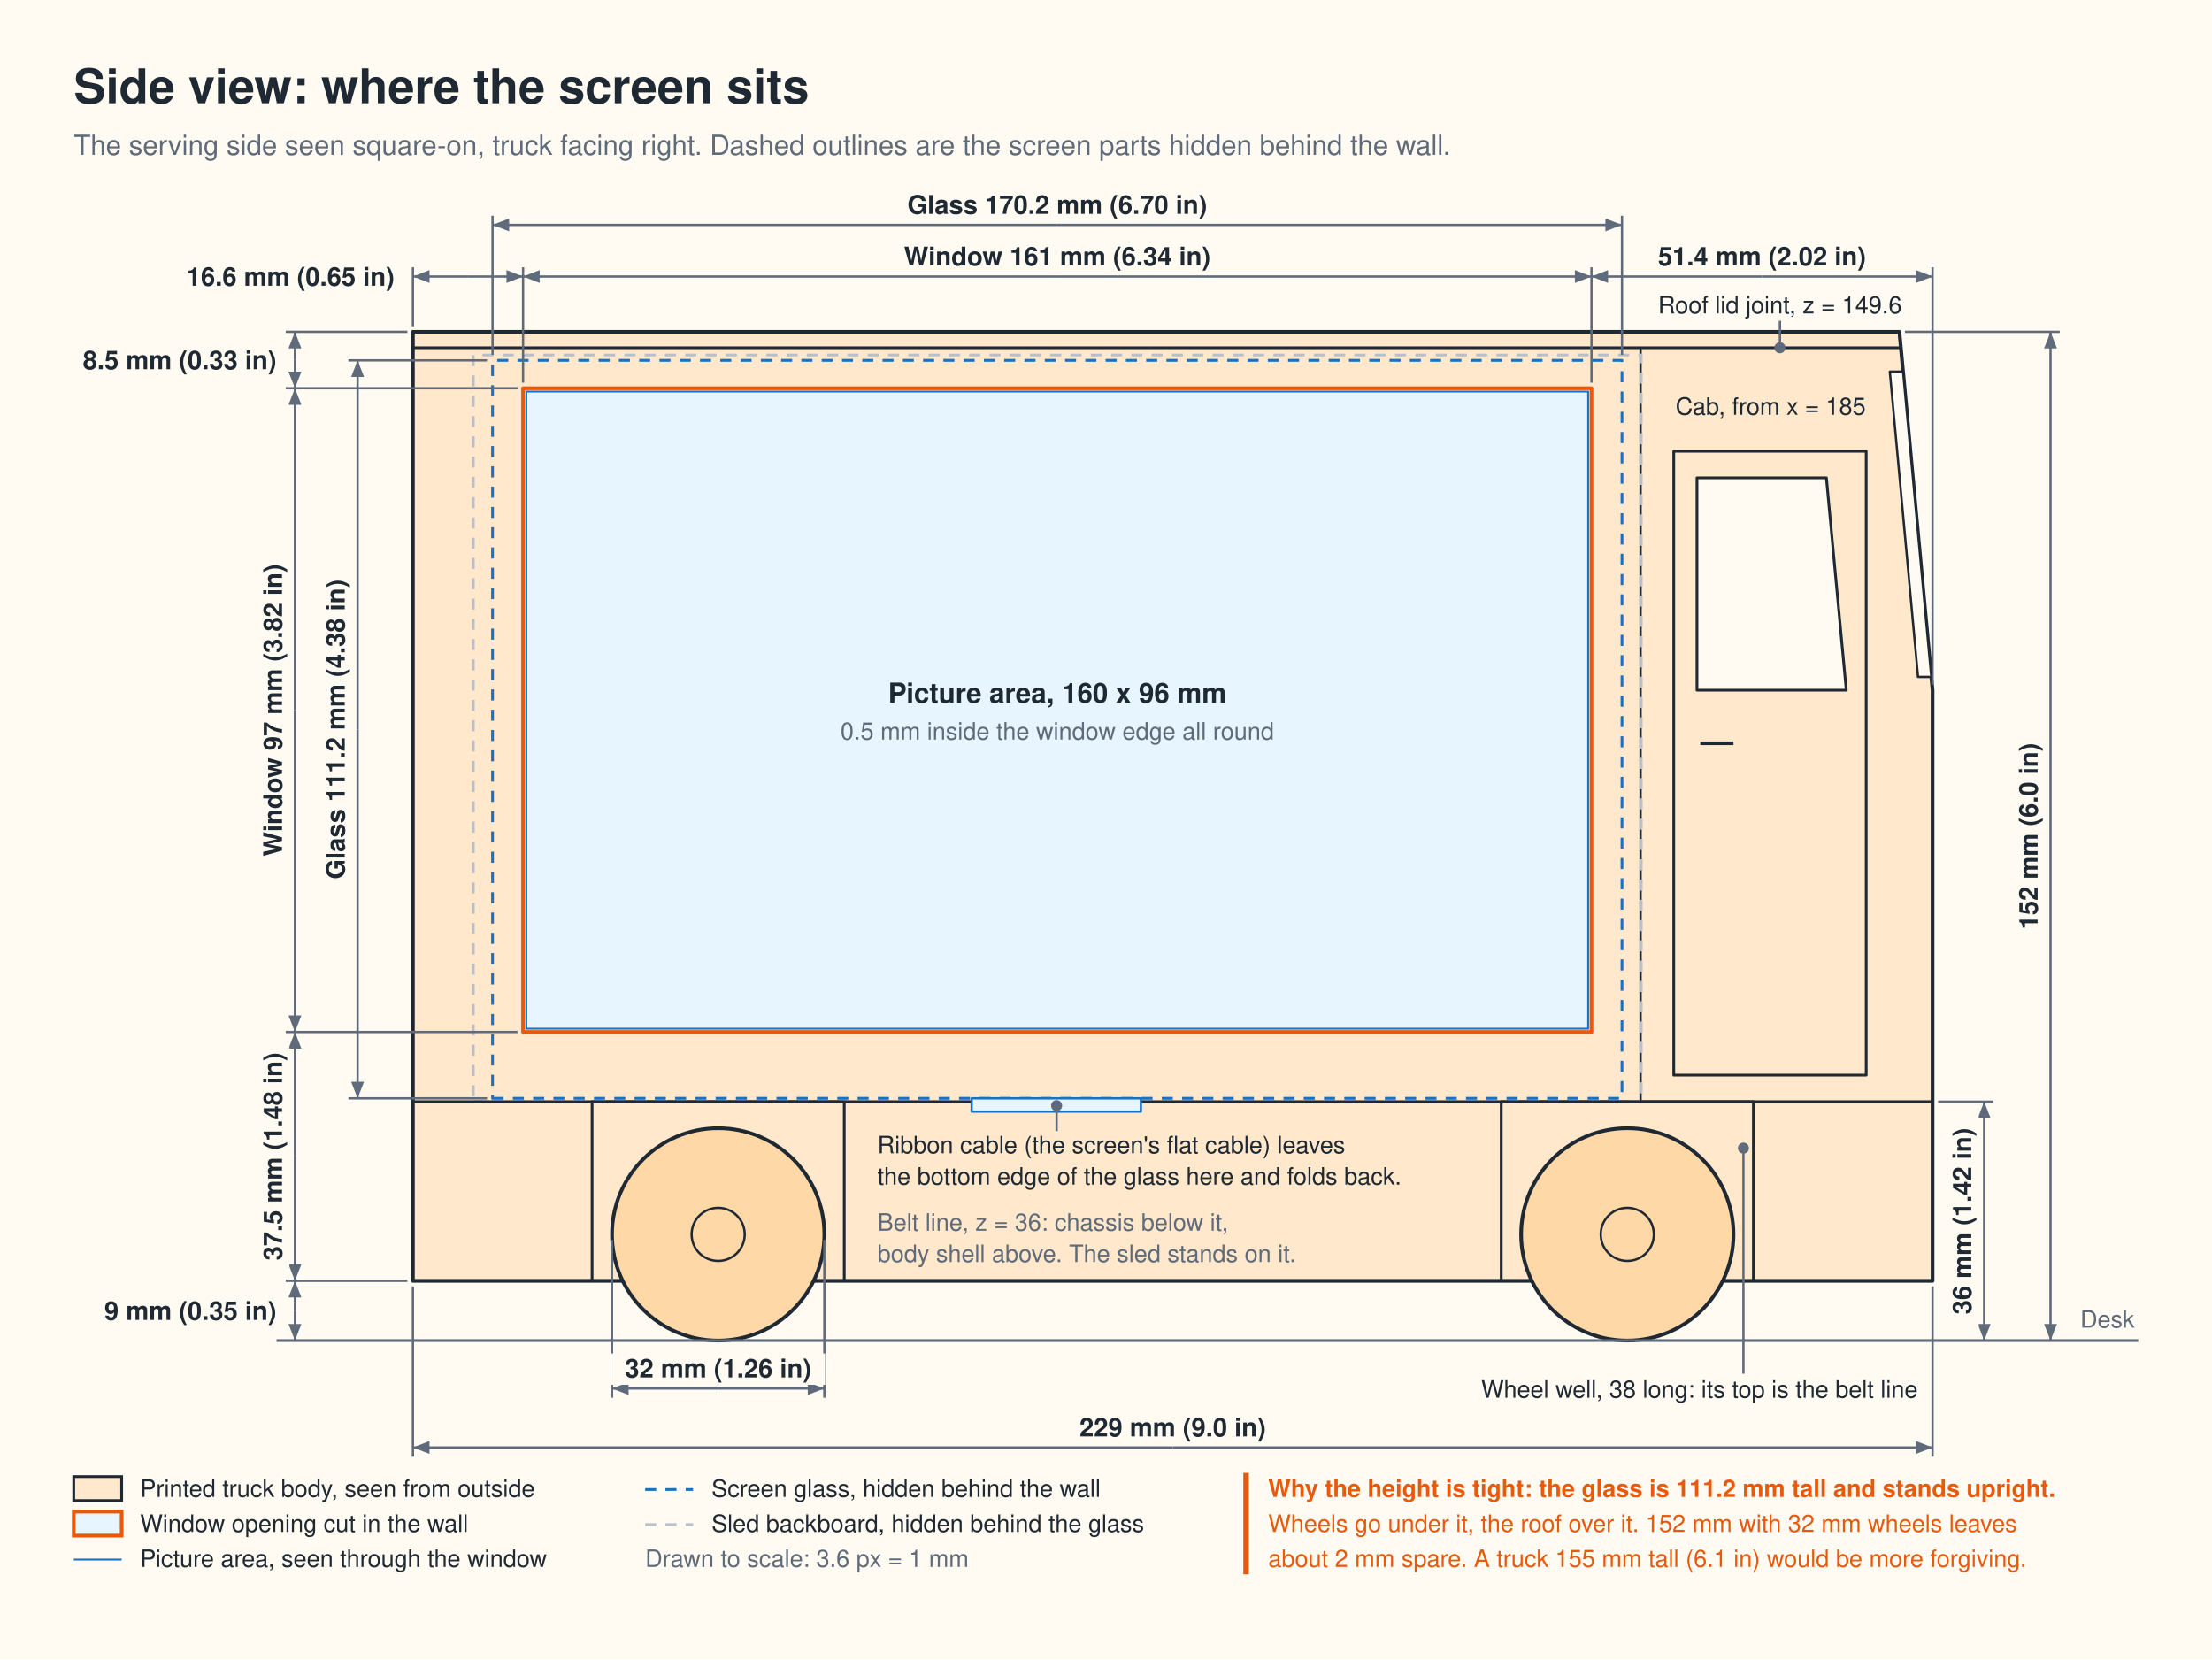
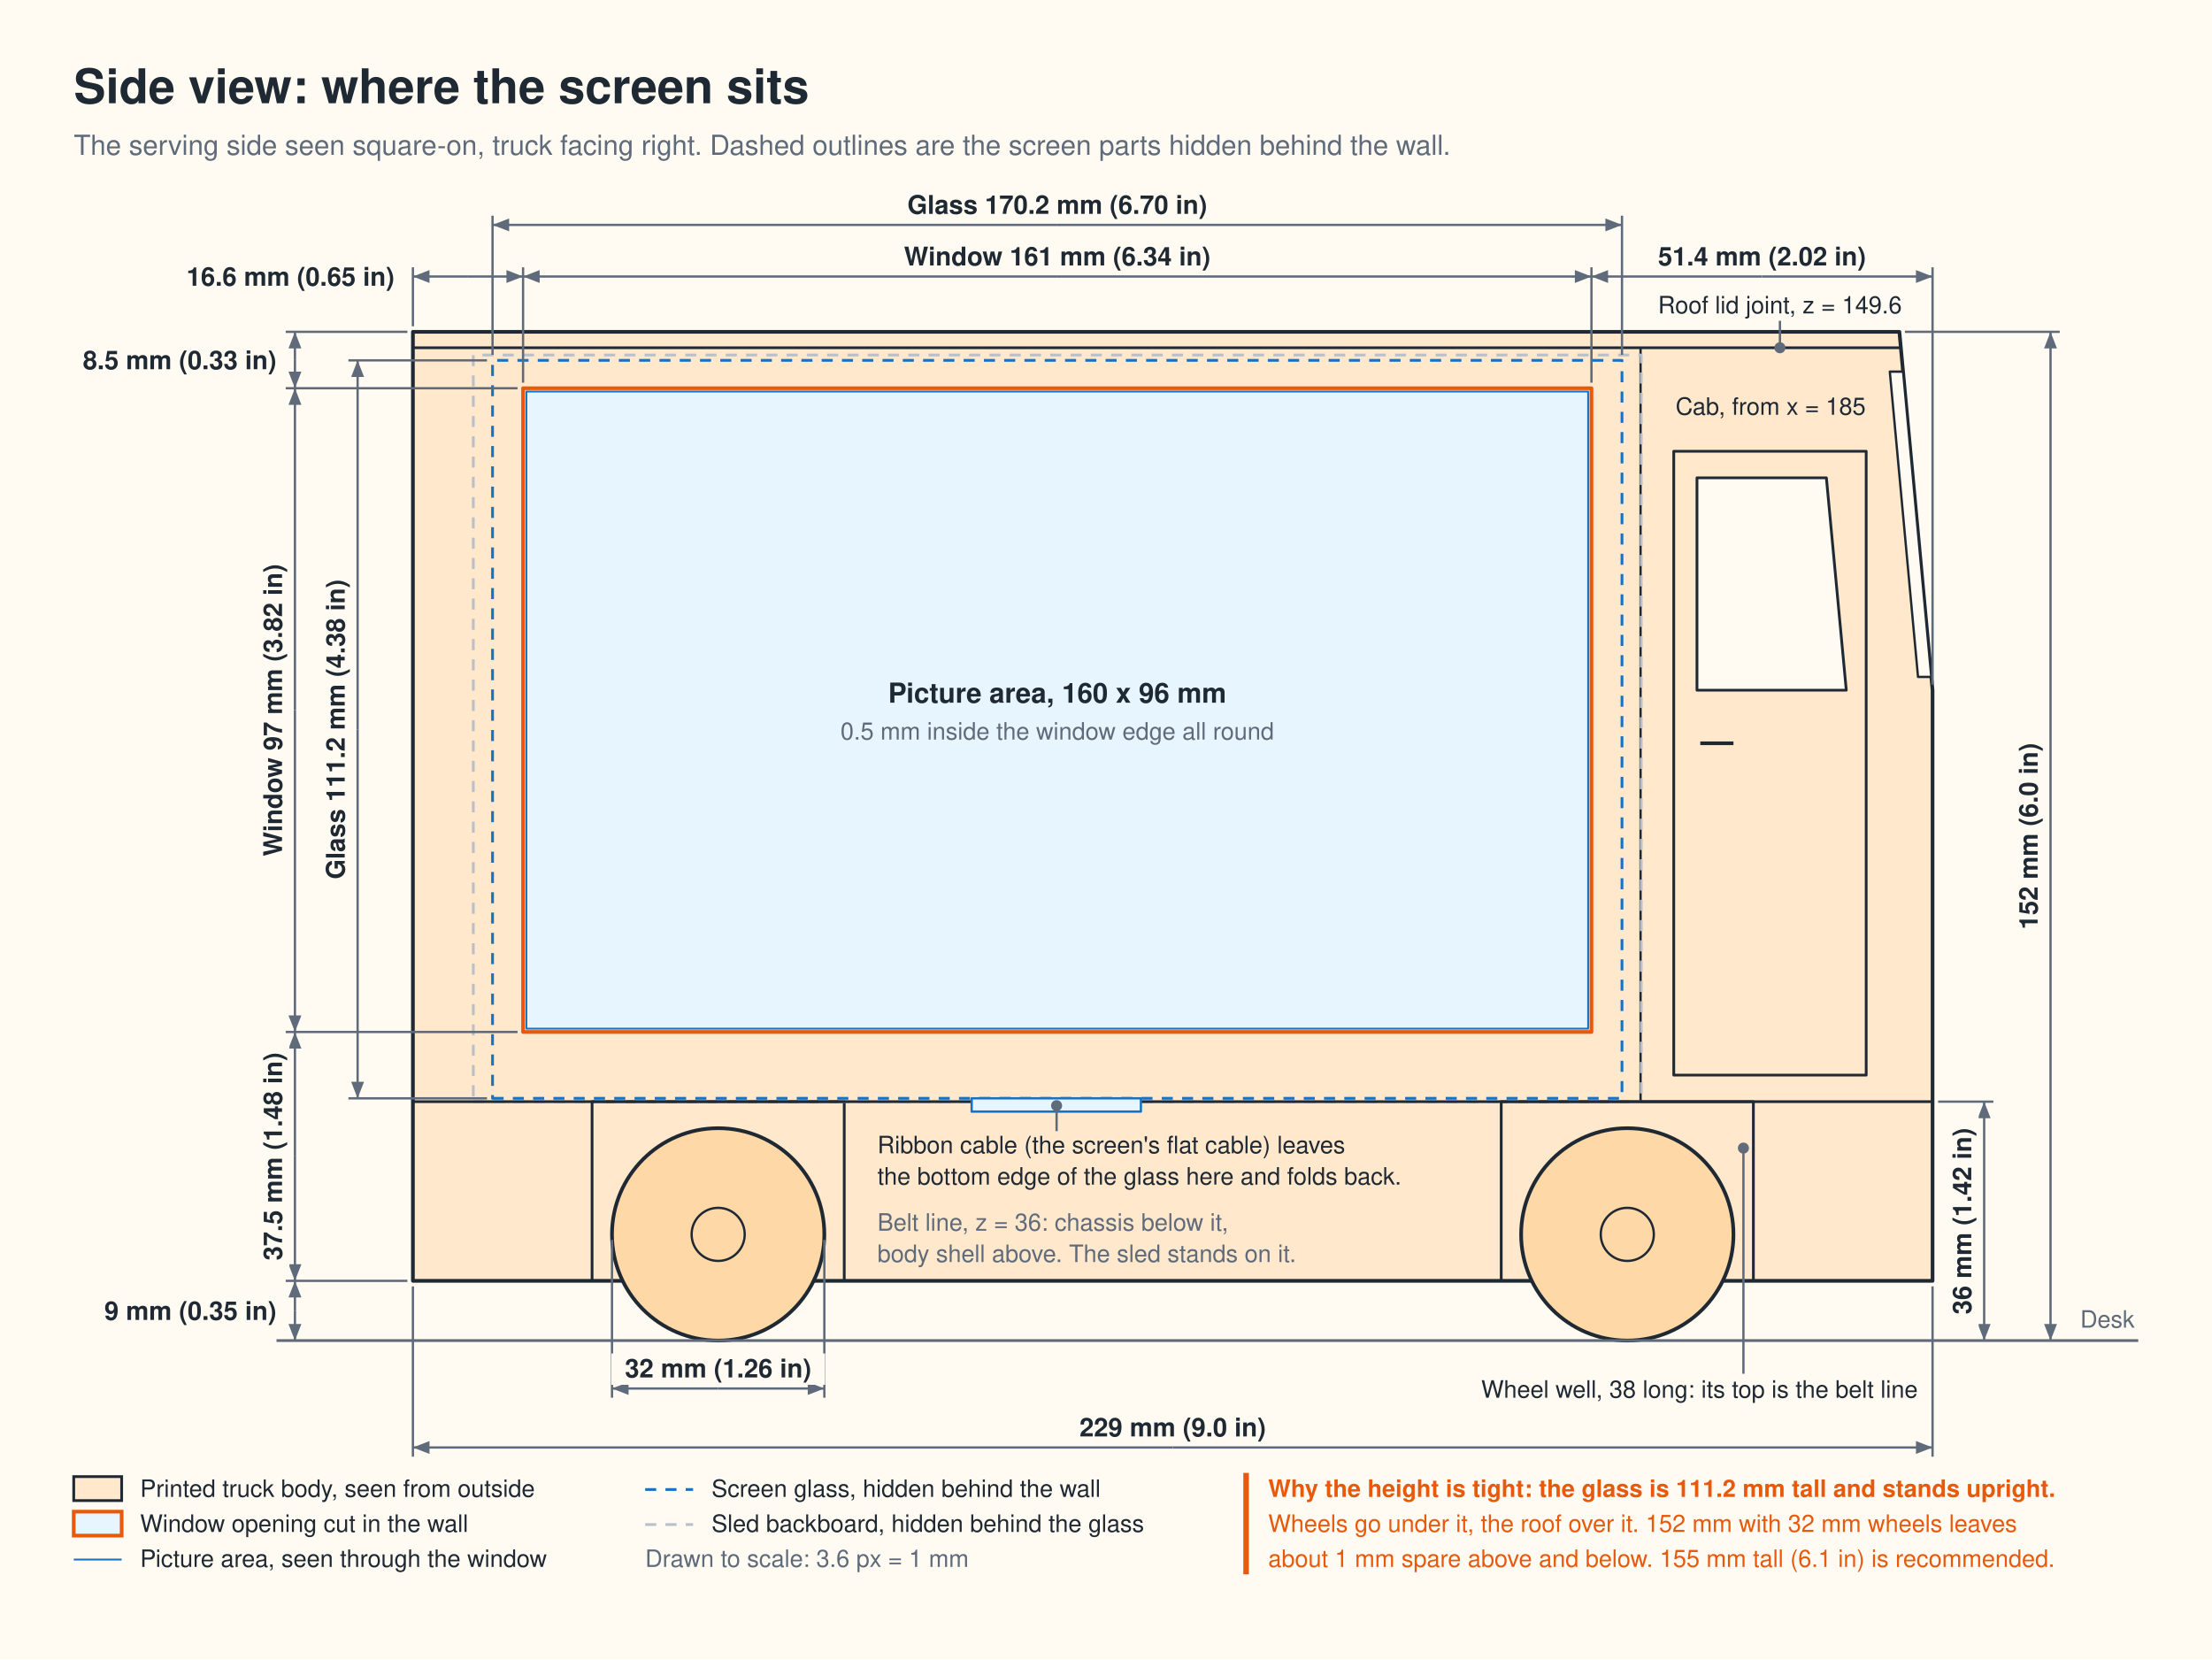
<svg xmlns="http://www.w3.org/2000/svg" viewBox="0 0 1200 900" width="100%" font-family="-apple-system, 'SF Pro Text', 'Helvetica Neue', Helvetica, Arial, sans-serif">
  <rect x="0" y="0" width="1200" height="900" fill="#FFFBF2" />
  <defs>
    <marker id="arrow" markerUnits="userSpaceOnUse" markerWidth="9" markerHeight="7" refX="9" refY="3.5" orient="auto">
      <path d="M0 0 L9 3.5 L0 7 Z" fill="#5F6B7A" />
    </marker>
  </defs>
  <text x="40" y="56" font-size="26" font-weight="700" fill="#1F2933">Side view: where the screen sits</text>
  <text x="40" y="84" font-size="15" fill="#5F6B7A">The serving side seen square-on, truck facing right. Dashed outlines are the screen parts hidden behind the wall.</text>
  <g transform="translate(224 727.2) scale(3.6 -3.6)" stroke-linejoin="round" stroke-linecap="butt" fill="none">
    <path d="M0 9 V152 H224 L229 98 V9 Z" fill="#FFE8CC" stroke="#1F2933" stroke-width="0.556" />
    <path d="M27 9 V36 H65 V9" stroke="#1F2933" stroke-width="0.417" />
    <path d="M164 9 V36 H202 V9" stroke="#1F2933" stroke-width="0.417" />
    <line x1="0" y1="149.6" x2="224.22" y2="149.6" stroke="#1F2933" stroke-width="0.417" />
    <line x1="185" y1="36" x2="185" y2="149.6" stroke="#1F2933" stroke-width="0.347" />
    <rect x="190" y="40" width="29" height="94" stroke="#1F2933" stroke-width="0.417" />
    <path d="M193.5 98 V130 H213 L216 98 Z" fill="#FFFBF2" stroke="#1F2933" stroke-width="0.417" />
    <line x1="194" y1="90" x2="199" y2="90" stroke="#1F2933" stroke-width="0.556" />
    <path d="M224.56 146 L228.81 100 H226.81 L222.56 146 Z" fill="#FFFBF2" stroke="#1F2933" stroke-width="0.347" />
    <rect x="9.1" y="36" width="176" height="112.5" stroke="#B8C0CC" stroke-width="0.417" stroke-dasharray="1.667 1.389" />
    <rect x="12" y="36.5" width="170.2" height="111.2" stroke="#1971C2" stroke-width="0.417" stroke-dasharray="1.667 1.389" />
    <line x1="0" y1="36" x2="229" y2="36" stroke="#1F2933" stroke-width="0.417" />
    <rect x="84.2" y="34.5" width="25.5" height="2" fill="#E7F5FF" stroke="#1971C2" stroke-width="0.347" />
    <rect x="16.6" y="46.5" width="161" height="97" fill="#E7F5FF" stroke="#E8590C" stroke-width="0.556" />
    <rect x="17.1" y="47" width="160" height="96" stroke="#1971C2" stroke-width="0.278" />
    <circle cx="46" cy="16" r="16" fill="#FFD8A8" stroke="#1F2933" stroke-width="0.556" />
    <circle cx="183" cy="16" r="16" fill="#FFD8A8" stroke="#1F2933" stroke-width="0.556" />
    <circle cx="46" cy="16" r="4" stroke="#1F2933" stroke-width="0.347" />
    <circle cx="183" cy="16" r="4" stroke="#1F2933" stroke-width="0.347" />
  </g>
  <line x1="150" y1="727.2" x2="1160" y2="727.2" stroke="#5F6B7A" stroke-width="1.5" />
  <text x="1158" y="720.2" font-size="13" text-anchor="end" fill="#5F6B7A">Desk</text>
  <g stroke="#5F6B7A" stroke-width="1.25" fill="none">
    <line x1="224" y1="177" x2="224" y2="145" />
    <line x1="283.76" y1="207.6" x2="283.76" y2="145" />
    <line x1="863.36" y1="207.6" x2="863.36" y2="145" />
    <line x1="1048.4" y1="371.4" x2="1048.4" y2="145" />
    <line x1="267.2" y1="192.48" x2="267.2" y2="117" />
    <line x1="879.92" y1="192.48" x2="879.92" y2="117" />
    <line x1="264.2" y1="195.48" x2="189" y2="195.48" />
    <line x1="264.2" y1="595.8" x2="189" y2="595.8" />
    <line x1="221" y1="180" x2="155" y2="180" />
    <line x1="280.76" y1="210.6" x2="155" y2="210.6" />
    <line x1="280.76" y1="559.8" x2="155" y2="559.8" />
    <line x1="221" y1="694.8" x2="155" y2="694.8" />
    <line x1="1051.4" y1="597.6" x2="1081.4" y2="597.6" />
    <line x1="1033.4" y1="180" x2="1117.4" y2="180" />
    <line x1="332" y1="672.6" x2="332" y2="758.2" />
    <line x1="447.2" y1="672.6" x2="447.2" y2="758.2" />
    <line x1="224" y1="697.8" x2="224" y2="790.2" />
    <line x1="1048.4" y1="697.8" x2="1048.4" y2="790.2" />
    <line x1="253.88" y1="150" x2="224" y2="150" marker-end="url(#arrow)" />
    <line x1="253.88" y1="150" x2="283.76" y2="150" marker-end="url(#arrow)" />
    <g stroke="none">
      <rect x="88.87" y="142" width="129.13" height="17" fill="#FFFBF2" />
      <text x="214" y="155" font-size="14" font-weight="600" text-anchor="end" fill="#1F2933">16.6 mm (0.65 in)</text>
    </g>
    <line x1="573.56" y1="150" x2="283.76" y2="150" marker-end="url(#arrow)" />
    <line x1="573.56" y1="150" x2="863.36" y2="150" marker-end="url(#arrow)" />
    <g stroke="none">
      <rect x="482.32" y="131" width="182.49" height="17" fill="#FFFBF2" />
      <text x="573.56" y="144" font-size="14" font-weight="600" text-anchor="middle" fill="#1F2933">Window 161 mm (6.34 in)</text>
    </g>
    <line x1="955.88" y1="150" x2="863.36" y2="150" marker-end="url(#arrow)" />
    <line x1="955.88" y1="150" x2="1048.4" y2="150" marker-end="url(#arrow)" />
    <g stroke="none">
      <rect x="891.32" y="131" width="129.13" height="17" fill="#FFFBF2" />
      <text x="955.88" y="144" font-size="14" font-weight="600" text-anchor="middle" fill="#1F2933">51.4 mm (2.02 in)</text>
    </g>
    <line x1="573.56" y1="122" x2="267.2" y2="122" marker-end="url(#arrow)" />
    <line x1="573.56" y1="122" x2="879.92" y2="122" marker-end="url(#arrow)" />
    <g stroke="none">
      <rect x="483.42" y="103" width="180.28" height="17" fill="#FFFBF2" />
      <text x="573.56" y="116" font-size="14" font-weight="600" text-anchor="middle" fill="#1F2933">Glass 170.2 mm (6.70 in)</text>
    </g>
    <line x1="160" y1="711" x2="160" y2="694.8" marker-end="url(#arrow)" />
    <line x1="160" y1="711" x2="160" y2="727.2" marker-end="url(#arrow)" />
    <g stroke="none">
      <rect x="47.07" y="703" width="106.93" height="17" fill="#FFFBF2" />
      <text x="150" y="716" font-size="14" font-weight="600" text-anchor="end" fill="#1F2933">9 mm (0.35 in)</text>
    </g>
    <line x1="160" y1="627.3" x2="160" y2="559.8" marker-end="url(#arrow)" />
    <line x1="160" y1="627.3" x2="160" y2="694.8" marker-end="url(#arrow)" />
    <g transform="translate(153 627.3) rotate(-90)" stroke="none">
      <rect x="-64.56" y="-13" width="129.13" height="17" fill="#FFFBF2" />
      <text x="0" y="0" font-size="14" font-weight="600" text-anchor="middle" fill="#1F2933">37.5 mm (1.48 in)</text>
    </g>
    <line x1="160" y1="385.2" x2="160" y2="210.6" marker-end="url(#arrow)" />
    <line x1="160" y1="385.2" x2="160" y2="559.8" marker-end="url(#arrow)" />
    <g transform="translate(153 385.2) rotate(-90)" stroke="none">
      <rect x="-86.69" y="-13" width="173.37" height="17" fill="#FFFBF2" />
      <text x="0" y="0" font-size="14" font-weight="600" text-anchor="middle" fill="#1F2933">Window 97 mm (3.82 in)</text>
    </g>
    <line x1="160" y1="195.3" x2="160" y2="180" marker-end="url(#arrow)" />
    <line x1="160" y1="195.3" x2="160" y2="210.6" marker-end="url(#arrow)" />
    <g stroke="none">
      <rect x="33.99" y="187.3" width="120.01" height="17" fill="#FFFBF2" />
      <text x="150" y="200.3" font-size="14" font-weight="600" text-anchor="end" fill="#1F2933">8.5 mm (0.33 in)</text>
    </g>
    <line x1="194" y1="395.64" x2="194" y2="195.48" marker-end="url(#arrow)" />
    <line x1="194" y1="395.64" x2="194" y2="595.8" marker-end="url(#arrow)" />
    <g transform="translate(187 395.64) rotate(-90)" stroke="none">
      <rect x="-90.14" y="-13" width="180.28" height="17" fill="#FFFBF2" />
      <text x="0" y="0" font-size="14" font-weight="600" text-anchor="middle" fill="#1F2933">Glass 111.2 mm (4.38 in)</text>
    </g>
    <line x1="1076.4" y1="662.4" x2="1076.4" y2="597.6" marker-end="url(#arrow)" />
    <line x1="1076.4" y1="662.4" x2="1076.4" y2="727.2" marker-end="url(#arrow)" />
    <g transform="translate(1069.4 662.4) rotate(-90)" stroke="none">
      <rect x="-58.02" y="-13" width="116.05" height="17" fill="#FFFBF2" />
      <text x="0" y="0" font-size="14" font-weight="600" text-anchor="middle" fill="#1F2933">36 mm (1.42 in)</text>
    </g>
    <line x1="1112.4" y1="453.6" x2="1112.4" y2="180" marker-end="url(#arrow)" />
    <line x1="1112.4" y1="453.6" x2="1112.4" y2="727.2" marker-end="url(#arrow)" />
    <g transform="translate(1105.4 453.6) rotate(-90)" stroke="none">
      <rect x="-58.02" y="-13" width="116.05" height="17" fill="#FFFBF2" />
      <text x="0" y="0" font-size="14" font-weight="600" text-anchor="middle" fill="#1F2933">152 mm (6.0 in)</text>
    </g>
    <line x1="389.6" y1="753.2" x2="332" y2="753.2" marker-end="url(#arrow)" />
    <line x1="389.6" y1="753.2" x2="447.2" y2="753.2" marker-end="url(#arrow)" />
    <g stroke="none">
      <rect x="331.58" y="734.2" width="116.05" height="17" fill="#FFFBF2" />
      <text x="389.6" y="747.2" font-size="14" font-weight="600" text-anchor="middle" fill="#1F2933">32 mm (1.26 in)</text>
    </g>
    <line x1="636.2" y1="785.2" x2="224" y2="785.2" marker-end="url(#arrow)" />
    <line x1="636.2" y1="785.2" x2="1048.4" y2="785.2" marker-end="url(#arrow)" />
    <g stroke="none">
      <rect x="578.18" y="766.2" width="116.05" height="17" fill="#FFFBF2" />
      <text x="636.2" y="779.2" font-size="14" font-weight="600" text-anchor="middle" fill="#1F2933">229 mm (9.0 in)</text>
    </g>
  </g>
  <text x="573.56" y="381.2" font-size="15" font-weight="600" text-anchor="middle" fill="#1F2933">Picture area, 160 x 96 mm</text>
  <text x="573.56" y="401.2" font-size="13" text-anchor="middle" fill="#5F6B7A">0.5 mm inside the window edge all round</text>
  <text x="965.6" y="170" font-size="13" text-anchor="middle" fill="#1F2933">Roof lid joint, z = 149.6</text>
  <polyline points="965.6,174 965.6,188.64" fill="none" stroke="#5F6B7A" stroke-width="1.25" />
  <circle cx="965.6" cy="188.64" r="3" fill="#5F6B7A" />
  <text x="960.56" y="225" font-size="13" text-anchor="middle" fill="#1F2933">Cab, from x = 185</text>
  <text x="476" y="625.6" font-size="13" fill="#1F2933">Ribbon cable (the screen's flat cable) leaves</text>
  <text x="476" y="642.6" font-size="13" fill="#1F2933">the bottom edge of the glass here and folds back.</text>
  <polyline points="573.2,613.6 573.2,599.76" fill="none" stroke="#5F6B7A" stroke-width="1.25" />
  <circle cx="573.2" cy="599.76" r="3" fill="#5F6B7A" />
  <text x="476" y="667.6" font-size="13" fill="#5F6B7A">Belt line, z = 36: chassis below it,</text>
  <text x="476" y="684.6" font-size="13" fill="#5F6B7A">body shell above. The sled stands on it.</text>
  <text x="1040.4" y="758.2" font-size="13" text-anchor="end" fill="#1F2933">Wheel well, 38 long: its top is the belt line</text>
  <polyline points="945.8,745.2 945.8,622.8" fill="none" stroke="#5F6B7A" stroke-width="1.25" />
  <circle cx="945.8" cy="622.8" r="3" fill="#5F6B7A" />
  <rect x="40" y="801" width="26" height="13" fill="#FFE8CC" stroke="#1F2933" stroke-width="1.5" />
  <text x="76" y="812" font-size="13" fill="#1F2933">Printed truck body, seen from outside</text>
  <rect x="40" y="820" width="26" height="13" fill="#E7F5FF" stroke="#E8590C" stroke-width="2" />
  <text x="76" y="831" font-size="13" fill="#1F2933">Window opening cut in the wall</text>
  <line x1="40" y1="846" x2="66" y2="846" stroke="#1971C2" stroke-width="1" />
  <text x="76" y="850" font-size="13" fill="#1F2933">Picture area, seen through the window</text>
  <line x1="350" y1="808" x2="376" y2="808" stroke="#1971C2" stroke-width="1.5" stroke-dasharray="6 5" />
  <text x="386" y="812" font-size="13" fill="#1F2933">Screen glass, hidden behind the wall</text>
  <line x1="350" y1="827" x2="376" y2="827" stroke="#B8C0CC" stroke-width="1.5" stroke-dasharray="6 5" />
  <text x="386" y="831" font-size="13" fill="#1F2933">Sled backboard, hidden behind the glass</text>
  <text x="350" y="850" font-size="13" fill="#5F6B7A">Drawn to scale: 3.6 px = 1 mm</text>
  <line x1="676" y1="799" x2="676" y2="854" stroke="#E8590C" stroke-width="3" />
  <text x="688" y="812" font-size="13" font-weight="600" fill="#E8590C">Why the height is tight: the glass is 111.2 mm tall and stands upright.</text>
  <text x="688" y="831" font-size="13" fill="#E8590C">Wheels go under it, the roof over it. 152 mm with 32 mm wheels leaves</text>
-   <text x="688" y="850" font-size="13" fill="#E8590C">about 2 mm spare. A truck 155 mm tall (6.1 in) would be more forgiving.</text>
+   <text x="688" y="850" font-size="13" fill="#E8590C">about 1 mm spare above and below. 155 mm tall (6.1 in) is recommended.</text>
</svg>
